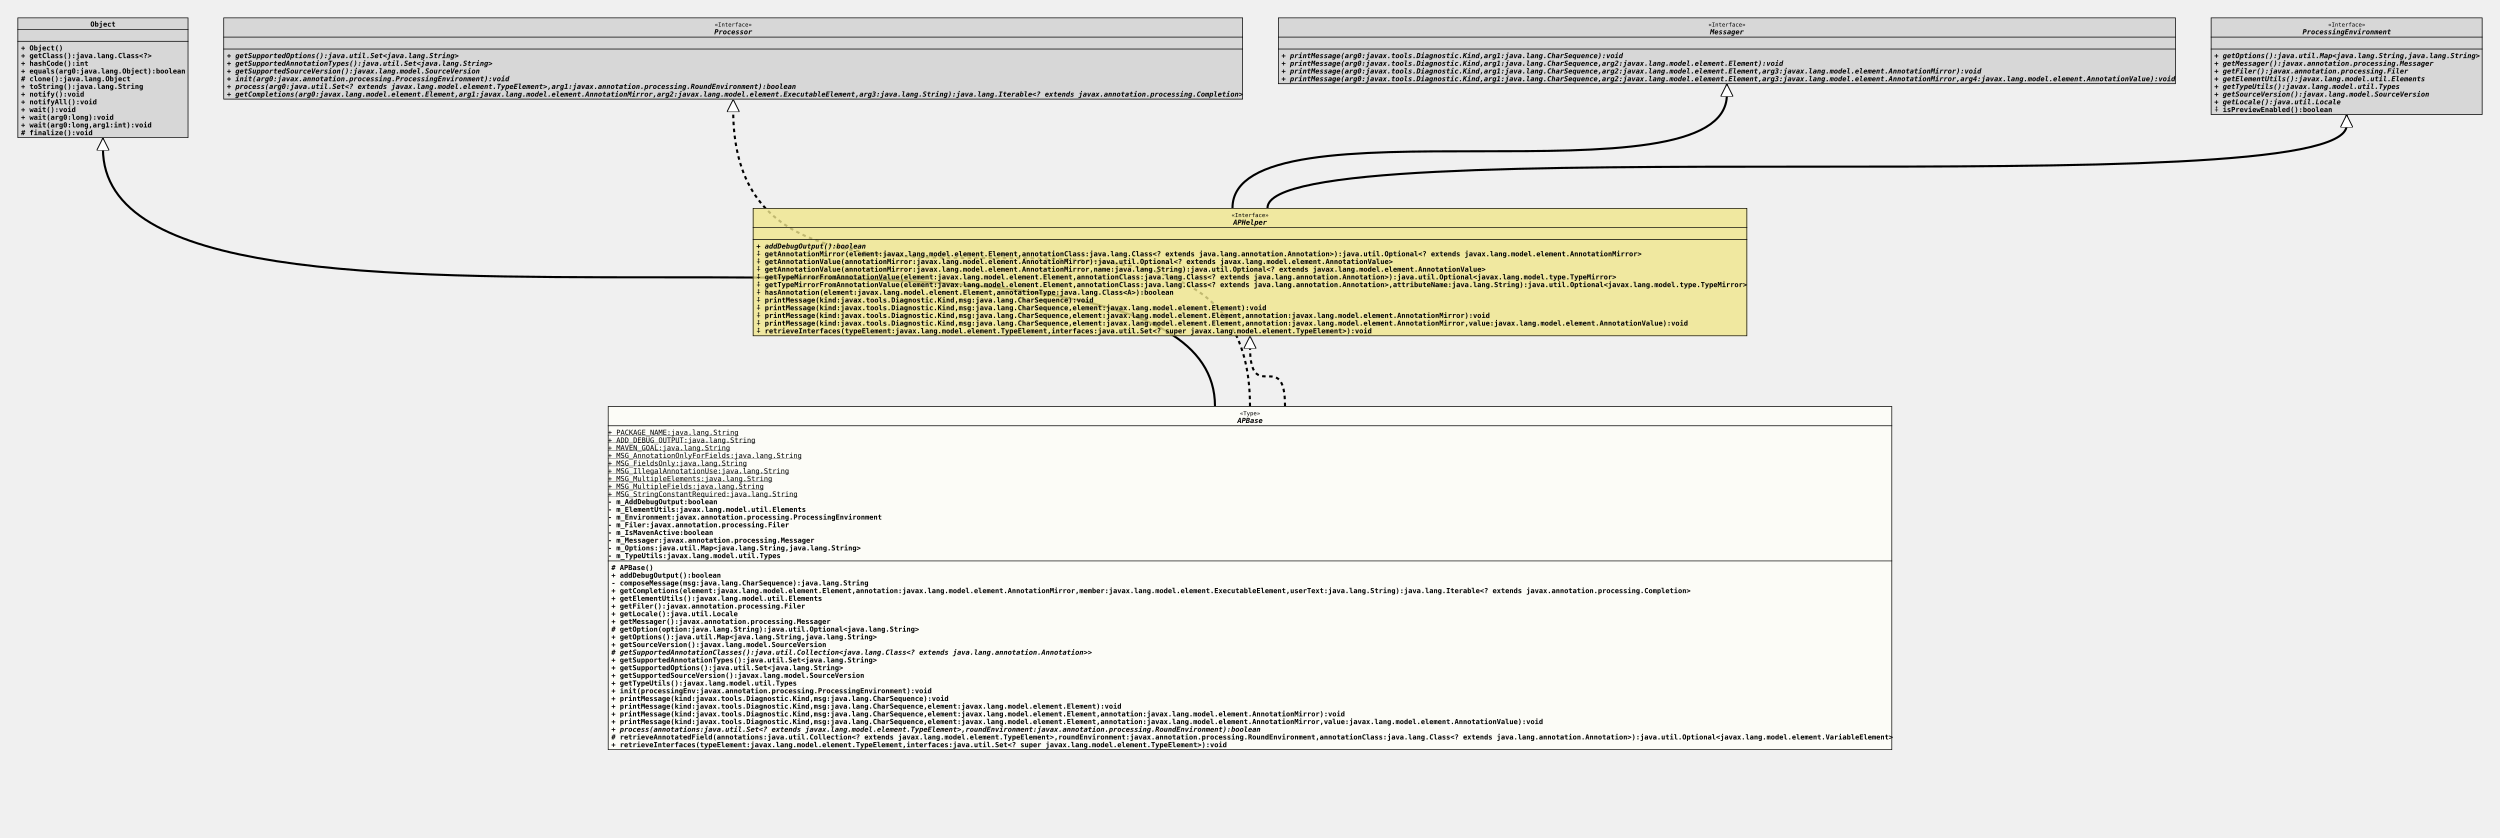
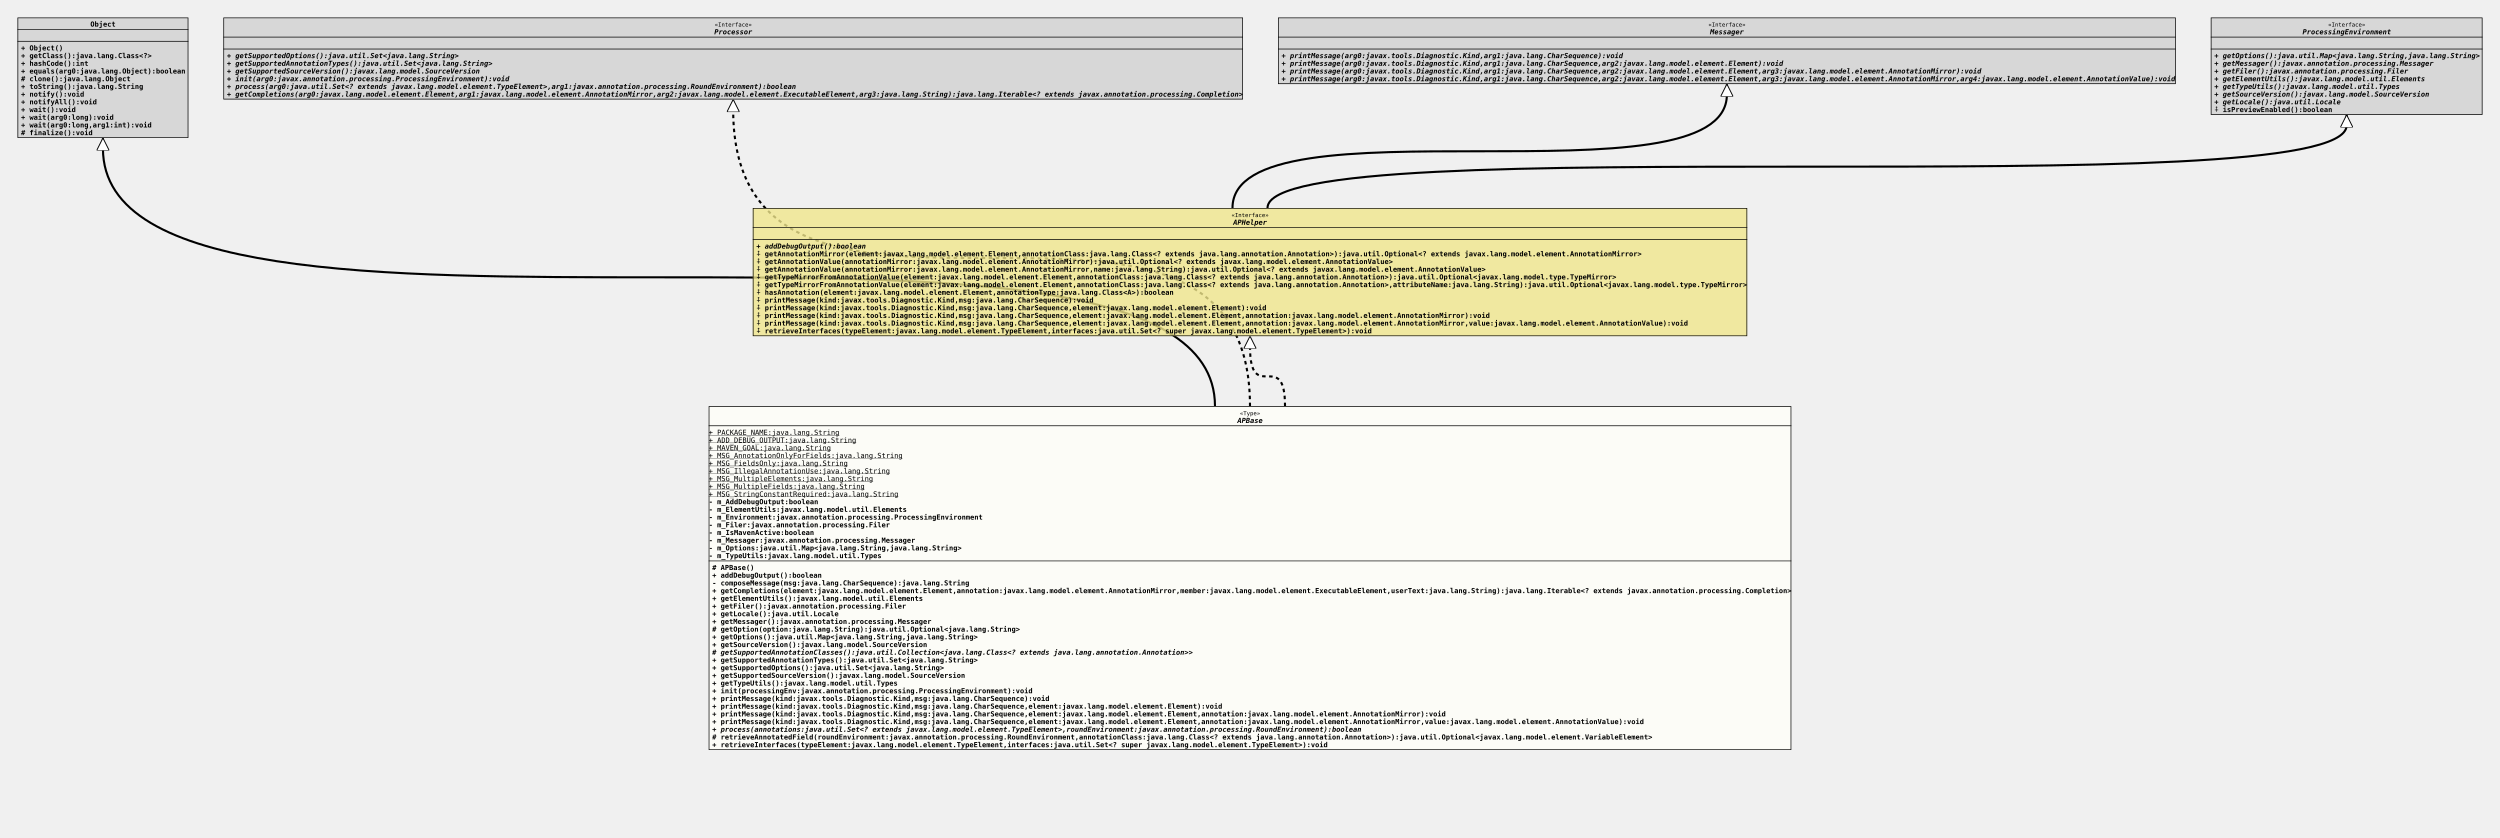
<svg xmlns="http://www.w3.org/2000/svg" xmlns:xlink="http://www.w3.org/1999/xlink" version="1.1" baseProfile="full" width="3570.000" height="1196.000">
  <defs>
    <style>
            line
            {
              stroke: black;
            }
            line.separator
            {
              stroke:       black;
              stroke-width: 1;
            }
            marker
            {
              fill: white;
            }
            path
            {
              fill:   white;
              stroke: black;
            }
            path.implementation
            {
              fill:             none;
              stroke-dasharray: 5,5;
              stroke-width:     3;
            }
            path.inheritance
            {
              fill:         none;
              stroke-width: 3;
            }
            rect
            {
              fill:         none;
              stroke:       black;
              stroke-width: 2;
            }
            rect.externalClass
            {
              fill:         #D0D0D0;
              fill-opacity: 0.8;
            }
            rect.focusClass
            {
              fill:         #FFFFF9;
              fill-opacity: 0.8;
            }
            rect.otherClass
            {
              fill:         #F0E68C;
              fill-opacity: 0.8;
            }
            rect.template
            {
              fill:             #FFFFFF;
              fill-opacity:     1.0;
              stroke-dasharray: 3,3;
            }
            text
            {
              font-family: monospace;
              font-size:   10px;
              font-weight: bold;
            }
            text.abstract
            {
              font-style: italic;
            }
            text.final
            {
              text-decoration: underline;
            }
            text.static
            {
              font-weight: normal;
            }
            text.stereotype
            {
              font-size:   8px;
              font-weight: normal;
            }
            </style>
    <marker id="inheritance" viewBox="0,0,40,40" markerUnits="strokeWidth" refX="40" refY="20" markerWidth="6" markerHeight="6" orient="auto">
      <path d="M40,20 l-40,-20 v40 Z" fill="#ffffff" stroke="#000000" stroke-width="3" />
    </marker>
    <marker id="implementation" viewBox="0,0,40,40" markerUnits="strokeWidth" refX="40" refY="20" markerWidth="6" markerHeight="6" orient="auto">
      <path d="M40,20 l-40,-20 v40 Z" fill="#ffffff" stroke="#000000" stroke-width="3" />
    </marker>
    <clipPath id="ID000001">
-       <rect class="focusClass" height="491.000" width="1834.000" x="0.000" y="0.000" />
+       <rect class="focusClass" height="491.000" width="1546.000" x="0.000" y="0.000" />
    </clipPath>
    <symbol id="org.tquadrat.foundation.ap.APBase">
      <g>
        <g class="focusClass" clip-path="url(#ID000001)">
-           <rect x="0.000" y="0.000" width="1834.000" height="491.000" class="focusClass" />
-           <line x1="0.000" y1="28.000" x2="1834.000" y2="28.000" class="separator" />
-           <text x="902.600" y="13.000" class="stereotype">«Type»</text>
-           <text x="899.000" y="24.000" class="abstract">APBase</text>
-           <line x1="0.000" y1="221.000" x2="1834.000" y2="221.000" class="separator" />
+           <rect x="0.000" y="0.000" width="1546.000" height="491.000" class="focusClass" />
+           <line x1="0.000" y1="28.000" x2="1546.000" y2="28.000" class="separator" />
+           <text x="758.600" y="13.000" class="stereotype">«Type»</text>
+           <text x="755.000" y="24.000" class="abstract">APBase</text>
+           <line x1="0.000" y1="221.000" x2="1546.000" y2="221.000" class="separator" />
          <text y="41.000" class="static final">+ PACKAGE_NAME:java.lang.String</text>
          <text y="52.000" class="static final">+ ADD_DEBUG_OUTPUT:java.lang.String</text>
          <text y="63.000" class="static final">+ MAVEN_GOAL:java.lang.String</text>
          <text y="74.000" class="static final">+ MSG_AnnotationOnlyForFields:java.lang.String</text>
          <text y="85.000" class="static final">+ MSG_FieldsOnly:java.lang.String</text>
          <text y="96.000" class="static final">+ MSG_IllegalAnnotationUse:java.lang.String</text>
          <text y="107.000" class="static final">+ MSG_MultipleElements:java.lang.String</text>
          <text y="118.000" class="static final">+ MSG_MultipleFields:java.lang.String</text>
          <text y="129.000" class="static final">+ MSG_StringConstantRequired:java.lang.String</text>
          <text y="140.000">- m_AddDebugOutput:boolean</text>
          <text y="151.000">- m_ElementUtils:javax.lang.model.util.Elements</text>
          <text y="162.000">- m_Environment:javax.annotation.processing.ProcessingEnvironment</text>
          <text y="173.000">- m_Filer:javax.annotation.processing.Filer</text>
          <text y="184.000">- m_IsMavenActive:boolean</text>
          <text y="195.000">- m_Messager:javax.annotation.processing.Messager</text>
          <text y="206.000">- m_Options:java.util.Map&lt;java.lang.String,java.lang.String&gt;</text>
          <text y="217.000">- m_TypeUtils:javax.lang.model.util.Types</text>
          <text x="5.000" y="234.000"># APBase()</text>
          <text x="5.000" y="245.000">+ addDebugOutput():boolean</text>
          <text x="5.000" y="256.000">- composeMessage(msg:java.lang.CharSequence):java.lang.String</text>
          <text x="5.000" y="267.000">+ getCompletions(element:javax.lang.model.element.Element,annotation:javax.lang.model.element.AnnotationMirror,member:javax.lang.model.element.ExecutableElement,userText:java.lang.String):java.lang.Iterable&lt;? extends javax.annotation.processing.Completion&gt;</text>
          <text x="5.000" y="278.000">+ getElementUtils():javax.lang.model.util.Elements</text>
          <text x="5.000" y="289.000">+ getFiler():javax.annotation.processing.Filer</text>
          <text x="5.000" y="300.000">+ getLocale():java.util.Locale</text>
          <text x="5.000" y="311.000">+ getMessager():javax.annotation.processing.Messager</text>
          <text x="5.000" y="322.000"># getOption(option:java.lang.String):java.util.Optional&lt;java.lang.String&gt;</text>
          <text x="5.000" y="333.000">+ getOptions():java.util.Map&lt;java.lang.String,java.lang.String&gt;</text>
          <text x="5.000" y="344.000">+ getSourceVersion():javax.lang.model.SourceVersion</text>
          <text x="5.000" y="355.000" class="abstract"># getSupportedAnnotationClasses():java.util.Collection&lt;java.lang.Class&lt;? extends java.lang.annotation.Annotation&gt;&gt;</text>
          <text x="5.000" y="366.000">+ getSupportedAnnotationTypes():java.util.Set&lt;java.lang.String&gt;</text>
          <text x="5.000" y="377.000">+ getSupportedOptions():java.util.Set&lt;java.lang.String&gt;</text>
          <text x="5.000" y="388.000">+ getSupportedSourceVersion():javax.lang.model.SourceVersion</text>
          <text x="5.000" y="399.000">+ getTypeUtils():javax.lang.model.util.Types</text>
          <text x="5.000" y="410.000">+ init(processingEnv:javax.annotation.processing.ProcessingEnvironment):void</text>
          <text x="5.000" y="421.000">+ printMessage(kind:javax.tools.Diagnostic.Kind,msg:java.lang.CharSequence):void</text>
          <text x="5.000" y="432.000">+ printMessage(kind:javax.tools.Diagnostic.Kind,msg:java.lang.CharSequence,element:javax.lang.model.element.Element):void</text>
          <text x="5.000" y="443.000">+ printMessage(kind:javax.tools.Diagnostic.Kind,msg:java.lang.CharSequence,element:javax.lang.model.element.Element,annotation:javax.lang.model.element.AnnotationMirror):void</text>
          <text x="5.000" y="454.000">+ printMessage(kind:javax.tools.Diagnostic.Kind,msg:java.lang.CharSequence,element:javax.lang.model.element.Element,annotation:javax.lang.model.element.AnnotationMirror,value:javax.lang.model.element.AnnotationValue):void</text>
          <text x="5.000" y="465.000" class="abstract">+ process(annotations:java.util.Set&lt;? extends javax.lang.model.element.TypeElement&gt;,roundEnvironment:javax.annotation.processing.RoundEnvironment):boolean</text>
-           <text x="5.000" y="476.000"># retrieveAnnotatedField(annotations:java.util.Collection&lt;? extends javax.lang.model.element.TypeElement&gt;,roundEnvironment:javax.annotation.processing.RoundEnvironment,annotationClass:java.lang.Class&lt;? extends java.lang.annotation.Annotation&gt;):java.util.Optional&lt;javax.lang.model.element.VariableElement&gt;</text>
+           <text x="5.000" y="476.000"># retrieveAnnotatedField(roundEnvironment:javax.annotation.processing.RoundEnvironment,annotationClass:java.lang.Class&lt;? extends java.lang.annotation.Annotation&gt;):java.util.Optional&lt;javax.lang.model.element.VariableElement&gt;</text>
          <text x="5.000" y="487.000">+ retrieveInterfaces(typeElement:javax.lang.model.element.TypeElement,interfaces:java.util.Set&lt;? super javax.lang.model.element.TypeElement&gt;):void</text>
        </g>
      </g>
    </symbol>
    <clipPath id="ID000002">
      <rect class="externalClass" height="172.000" width="244.000" x="0.000" y="0.000" />
    </clipPath>
    <symbol id="java.lang.Object">
      <g>
        <g clip-path="url(#ID000002)">
          <rect x="0.000" y="0.000" width="244.000" height="172.000" class="externalClass" />
          <line x1="0.000" y1="17.000" x2="244.000" y2="17.000" class="separator" />
          <text x="104.000" y="13.000">Object</text>
          <line x1="0.000" y1="34.000" x2="244.000" y2="34.000" class="separator" />
          <text x="5.000" y="30.000" />
          <text x="5.000" y="47.000">+ Object()</text>
          <text x="5.000" y="58.000">+ getClass():java.lang.Class&lt;?&gt;</text>
          <text x="5.000" y="69.000">+ hashCode():int</text>
          <text x="5.000" y="80.000">+ equals(arg0:java.lang.Object):boolean</text>
          <text x="5.000" y="91.000"># clone():java.lang.Object</text>
          <text x="5.000" y="102.000">+ toString():java.lang.String</text>
          <text x="5.000" y="113.000">+ notify():void</text>
          <text x="5.000" y="124.000">+ notifyAll():void</text>
          <text x="5.000" y="135.000">+ wait():void</text>
          <text x="5.000" y="146.000">+ wait(arg0:long):void</text>
          <text x="5.000" y="157.000">+ wait(arg0:long,arg1:int):void</text>
          <text x="5.000" y="168.000"># finalize():void</text>
        </g>
      </g>
    </symbol>
    <clipPath id="ID000003">
      <rect class="externalClass" height="117.000" width="1456.000" x="0.000" y="0.000" />
    </clipPath>
    <symbol id="javax.annotation.processing.Processor">
      <g>
        <g clip-path="url(#ID000003)">
          <rect x="0.000" y="0.000" width="1456.000" height="117.000" class="externalClass" />
          <line x1="0.000" y1="28.000" x2="1456.000" y2="28.000" class="separator" />
          <text x="701.600" y="13.000" class="stereotype">«Interface»</text>
          <text x="701.000" y="24.000" class="abstract">Processor</text>
          <line x1="0.000" y1="45.000" x2="1456.000" y2="45.000" class="separator" />
          <text x="5.000" y="41.000" />
          <text x="5.000" y="58.000" class="abstract">+ getSupportedOptions():java.util.Set&lt;java.lang.String&gt;</text>
          <text x="5.000" y="69.000" class="abstract">+ getSupportedAnnotationTypes():java.util.Set&lt;java.lang.String&gt;</text>
          <text x="5.000" y="80.000" class="abstract">+ getSupportedSourceVersion():javax.lang.model.SourceVersion</text>
          <text x="5.000" y="91.000" class="abstract">+ init(arg0:javax.annotation.processing.ProcessingEnvironment):void</text>
          <text x="5.000" y="102.000" class="abstract">+ process(arg0:java.util.Set&lt;? extends javax.lang.model.element.TypeElement&gt;,arg1:javax.annotation.processing.RoundEnvironment):boolean</text>
          <text x="5.000" y="113.000" class="abstract">+ getCompletions(arg0:javax.lang.model.element.Element,arg1:javax.lang.model.element.AnnotationMirror,arg2:javax.lang.model.element.ExecutableElement,arg3:java.lang.String):java.lang.Iterable&lt;? extends javax.annotation.processing.Completion&gt;</text>
        </g>
      </g>
    </symbol>
    <clipPath id="ID000004">
      <rect class="otherClass" height="183.000" width="1420.000" x="0.000" y="0.000" />
    </clipPath>
    <symbol id="org.tquadrat.foundation.ap.APHelper">
      <g>
        <g clip-path="url(#ID000004)">
          <rect x="0.000" y="0.000" width="1420.000" height="183.000" class="otherClass" />
          <line x1="0.000" y1="28.000" x2="1420.000" y2="28.000" class="separator" />
          <text x="683.600" y="13.000" class="stereotype">«Interface»</text>
          <text x="686.000" y="24.000" class="abstract">APHelper</text>
          <line x1="0.000" y1="45.000" x2="1420.000" y2="45.000" class="separator" />
          <text x="5.000" y="41.000" />
          <text x="5.000" y="58.000" class="abstract">+ addDebugOutput():boolean</text>
          <text x="5.000" y="69.000">⨢ getAnnotationMirror(element:javax.lang.model.element.Element,annotationClass:java.lang.Class&lt;? extends java.lang.annotation.Annotation&gt;):java.util.Optional&lt;? extends javax.lang.model.element.AnnotationMirror&gt;</text>
          <text x="5.000" y="80.000">⨢ getAnnotationValue(annotationMirror:javax.lang.model.element.AnnotationMirror):java.util.Optional&lt;? extends javax.lang.model.element.AnnotationValue&gt;</text>
          <text x="5.000" y="91.000">⨢ getAnnotationValue(annotationMirror:javax.lang.model.element.AnnotationMirror,name:java.lang.String):java.util.Optional&lt;? extends javax.lang.model.element.AnnotationValue&gt;</text>
          <text x="5.000" y="102.000">⨢ getTypeMirrorFromAnnotationValue(element:javax.lang.model.element.Element,annotationClass:java.lang.Class&lt;? extends java.lang.annotation.Annotation&gt;):java.util.Optional&lt;javax.lang.model.type.TypeMirror&gt;</text>
          <text x="5.000" y="113.000">⨢ getTypeMirrorFromAnnotationValue(element:javax.lang.model.element.Element,annotationClass:java.lang.Class&lt;? extends java.lang.annotation.Annotation&gt;,attributeName:java.lang.String):java.util.Optional&lt;javax.lang.model.type.TypeMirror&gt;</text>
          <text x="5.000" y="124.000">⨢ hasAnnotation(element:javax.lang.model.element.Element,annotationType:java.lang.Class&lt;A&gt;):boolean</text>
          <text x="5.000" y="135.000">⨢ printMessage(kind:javax.tools.Diagnostic.Kind,msg:java.lang.CharSequence):void</text>
          <text x="5.000" y="146.000">⨢ printMessage(kind:javax.tools.Diagnostic.Kind,msg:java.lang.CharSequence,element:javax.lang.model.element.Element):void</text>
          <text x="5.000" y="157.000">⨢ printMessage(kind:javax.tools.Diagnostic.Kind,msg:java.lang.CharSequence,element:javax.lang.model.element.Element,annotation:javax.lang.model.element.AnnotationMirror):void</text>
          <text x="5.000" y="168.000">⨢ printMessage(kind:javax.tools.Diagnostic.Kind,msg:java.lang.CharSequence,element:javax.lang.model.element.Element,annotation:javax.lang.model.element.AnnotationMirror,value:javax.lang.model.element.AnnotationValue):void</text>
          <text x="5.000" y="179.000">⨢ retrieveInterfaces(typeElement:javax.lang.model.element.TypeElement,interfaces:java.util.Set&lt;? super javax.lang.model.element.TypeElement&gt;):void</text>
        </g>
      </g>
    </symbol>
    <clipPath id="ID000005">
      <rect class="externalClass" height="95.000" width="1282.000" x="0.000" y="0.000" />
    </clipPath>
    <symbol id="javax.annotation.processing.Messager">
      <g>
        <g clip-path="url(#ID000005)">
          <rect x="0.000" y="0.000" width="1282.000" height="95.000" class="externalClass" />
          <line x1="0.000" y1="28.000" x2="1282.000" y2="28.000" class="separator" />
          <text x="614.600" y="13.000" class="stereotype">«Interface»</text>
          <text x="617.000" y="24.000" class="abstract">Messager</text>
          <line x1="0.000" y1="45.000" x2="1282.000" y2="45.000" class="separator" />
          <text x="5.000" y="41.000" />
          <text x="5.000" y="58.000" class="abstract">+ printMessage(arg0:javax.tools.Diagnostic.Kind,arg1:java.lang.CharSequence):void</text>
          <text x="5.000" y="69.000" class="abstract">+ printMessage(arg0:javax.tools.Diagnostic.Kind,arg1:java.lang.CharSequence,arg2:javax.lang.model.element.Element):void</text>
          <text x="5.000" y="80.000" class="abstract">+ printMessage(arg0:javax.tools.Diagnostic.Kind,arg1:java.lang.CharSequence,arg2:javax.lang.model.element.Element,arg3:javax.lang.model.element.AnnotationMirror):void</text>
          <text x="5.000" y="91.000" class="abstract">+ printMessage(arg0:javax.tools.Diagnostic.Kind,arg1:java.lang.CharSequence,arg2:javax.lang.model.element.Element,arg3:javax.lang.model.element.AnnotationMirror,arg4:javax.lang.model.element.AnnotationValue):void</text>
        </g>
      </g>
    </symbol>
    <clipPath id="ID000006">
      <rect class="externalClass" height="139.000" width="388.000" x="0.000" y="0.000" />
    </clipPath>
    <symbol id="javax.annotation.processing.ProcessingEnvironment">
      <g>
        <g clip-path="url(#ID000006)">
          <rect x="0.000" y="0.000" width="388.000" height="139.000" class="externalClass" />
          <line x1="0.000" y1="28.000" x2="388.000" y2="28.000" class="separator" />
          <text x="167.600" y="13.000" class="stereotype">«Interface»</text>
          <text x="131.000" y="24.000" class="abstract">ProcessingEnvironment</text>
          <line x1="0.000" y1="45.000" x2="388.000" y2="45.000" class="separator" />
          <text x="5.000" y="41.000" />
          <text x="5.000" y="58.000" class="abstract">+ getOptions():java.util.Map&lt;java.lang.String,java.lang.String&gt;</text>
          <text x="5.000" y="69.000" class="abstract">+ getMessager():javax.annotation.processing.Messager</text>
          <text x="5.000" y="80.000" class="abstract">+ getFiler():javax.annotation.processing.Filer</text>
          <text x="5.000" y="91.000" class="abstract">+ getElementUtils():javax.lang.model.util.Elements</text>
          <text x="5.000" y="102.000" class="abstract">+ getTypeUtils():javax.lang.model.util.Types</text>
          <text x="5.000" y="113.000" class="abstract">+ getSourceVersion():javax.lang.model.SourceVersion</text>
          <text x="5.000" y="124.000" class="abstract">+ getLocale():java.util.Locale</text>
          <text x="5.000" y="135.000">⨢ isPreviewEnabled():boolean</text>
        </g>
      </g>
    </symbol>
  </defs>
  <path class="inheritance" d="M1735.000,580.000 c0.000,-368.000,-1588.000,0.000,-1588.000,-368.000 v-15" marker-end="url(#inheritance)" />
  <path class="implementation" d="M1785.000,580.000 c0.000,-423.000,-738.000,0.000,-738.000,-423.000 v-15" marker-end="url(#implementation)" />
  <path class="implementation" d="M1835.000,580.000 c0.000,-85.000,-50.000,0.000,-50.000,-85.000 v-15" marker-end="url(#implementation)" />
  <path class="inheritance" d="M1760.000,297.000 c0.000,-162.000,706.000,0.000,706.000,-162.000 v-15" marker-end="url(#inheritance)" />
  <path class="inheritance" d="M1810.000,297.000 c0.000,-118.000,1541.000,0.000,1541.000,-118.000 v-15" marker-end="url(#inheritance)" />
  <use x="25.000" y="25.000" xlink:href="#java.lang.Object" />
  <use x="319.000" y="25.000" xlink:href="#javax.annotation.processing.Processor" />
  <use x="1825.000" y="25.000" xlink:href="#javax.annotation.processing.Messager" />
  <use x="3157.000" y="25.000" xlink:href="#javax.annotation.processing.ProcessingEnvironment" />
  <use x="1075.000" y="297.000" xlink:href="#org.tquadrat.foundation.ap.APHelper" />
-   <use x="868.000" y="580.000" xlink:href="#org.tquadrat.foundation.ap.APBase" />
+   <use x="1012.000" y="580.000" xlink:href="#org.tquadrat.foundation.ap.APBase" />
</svg>
